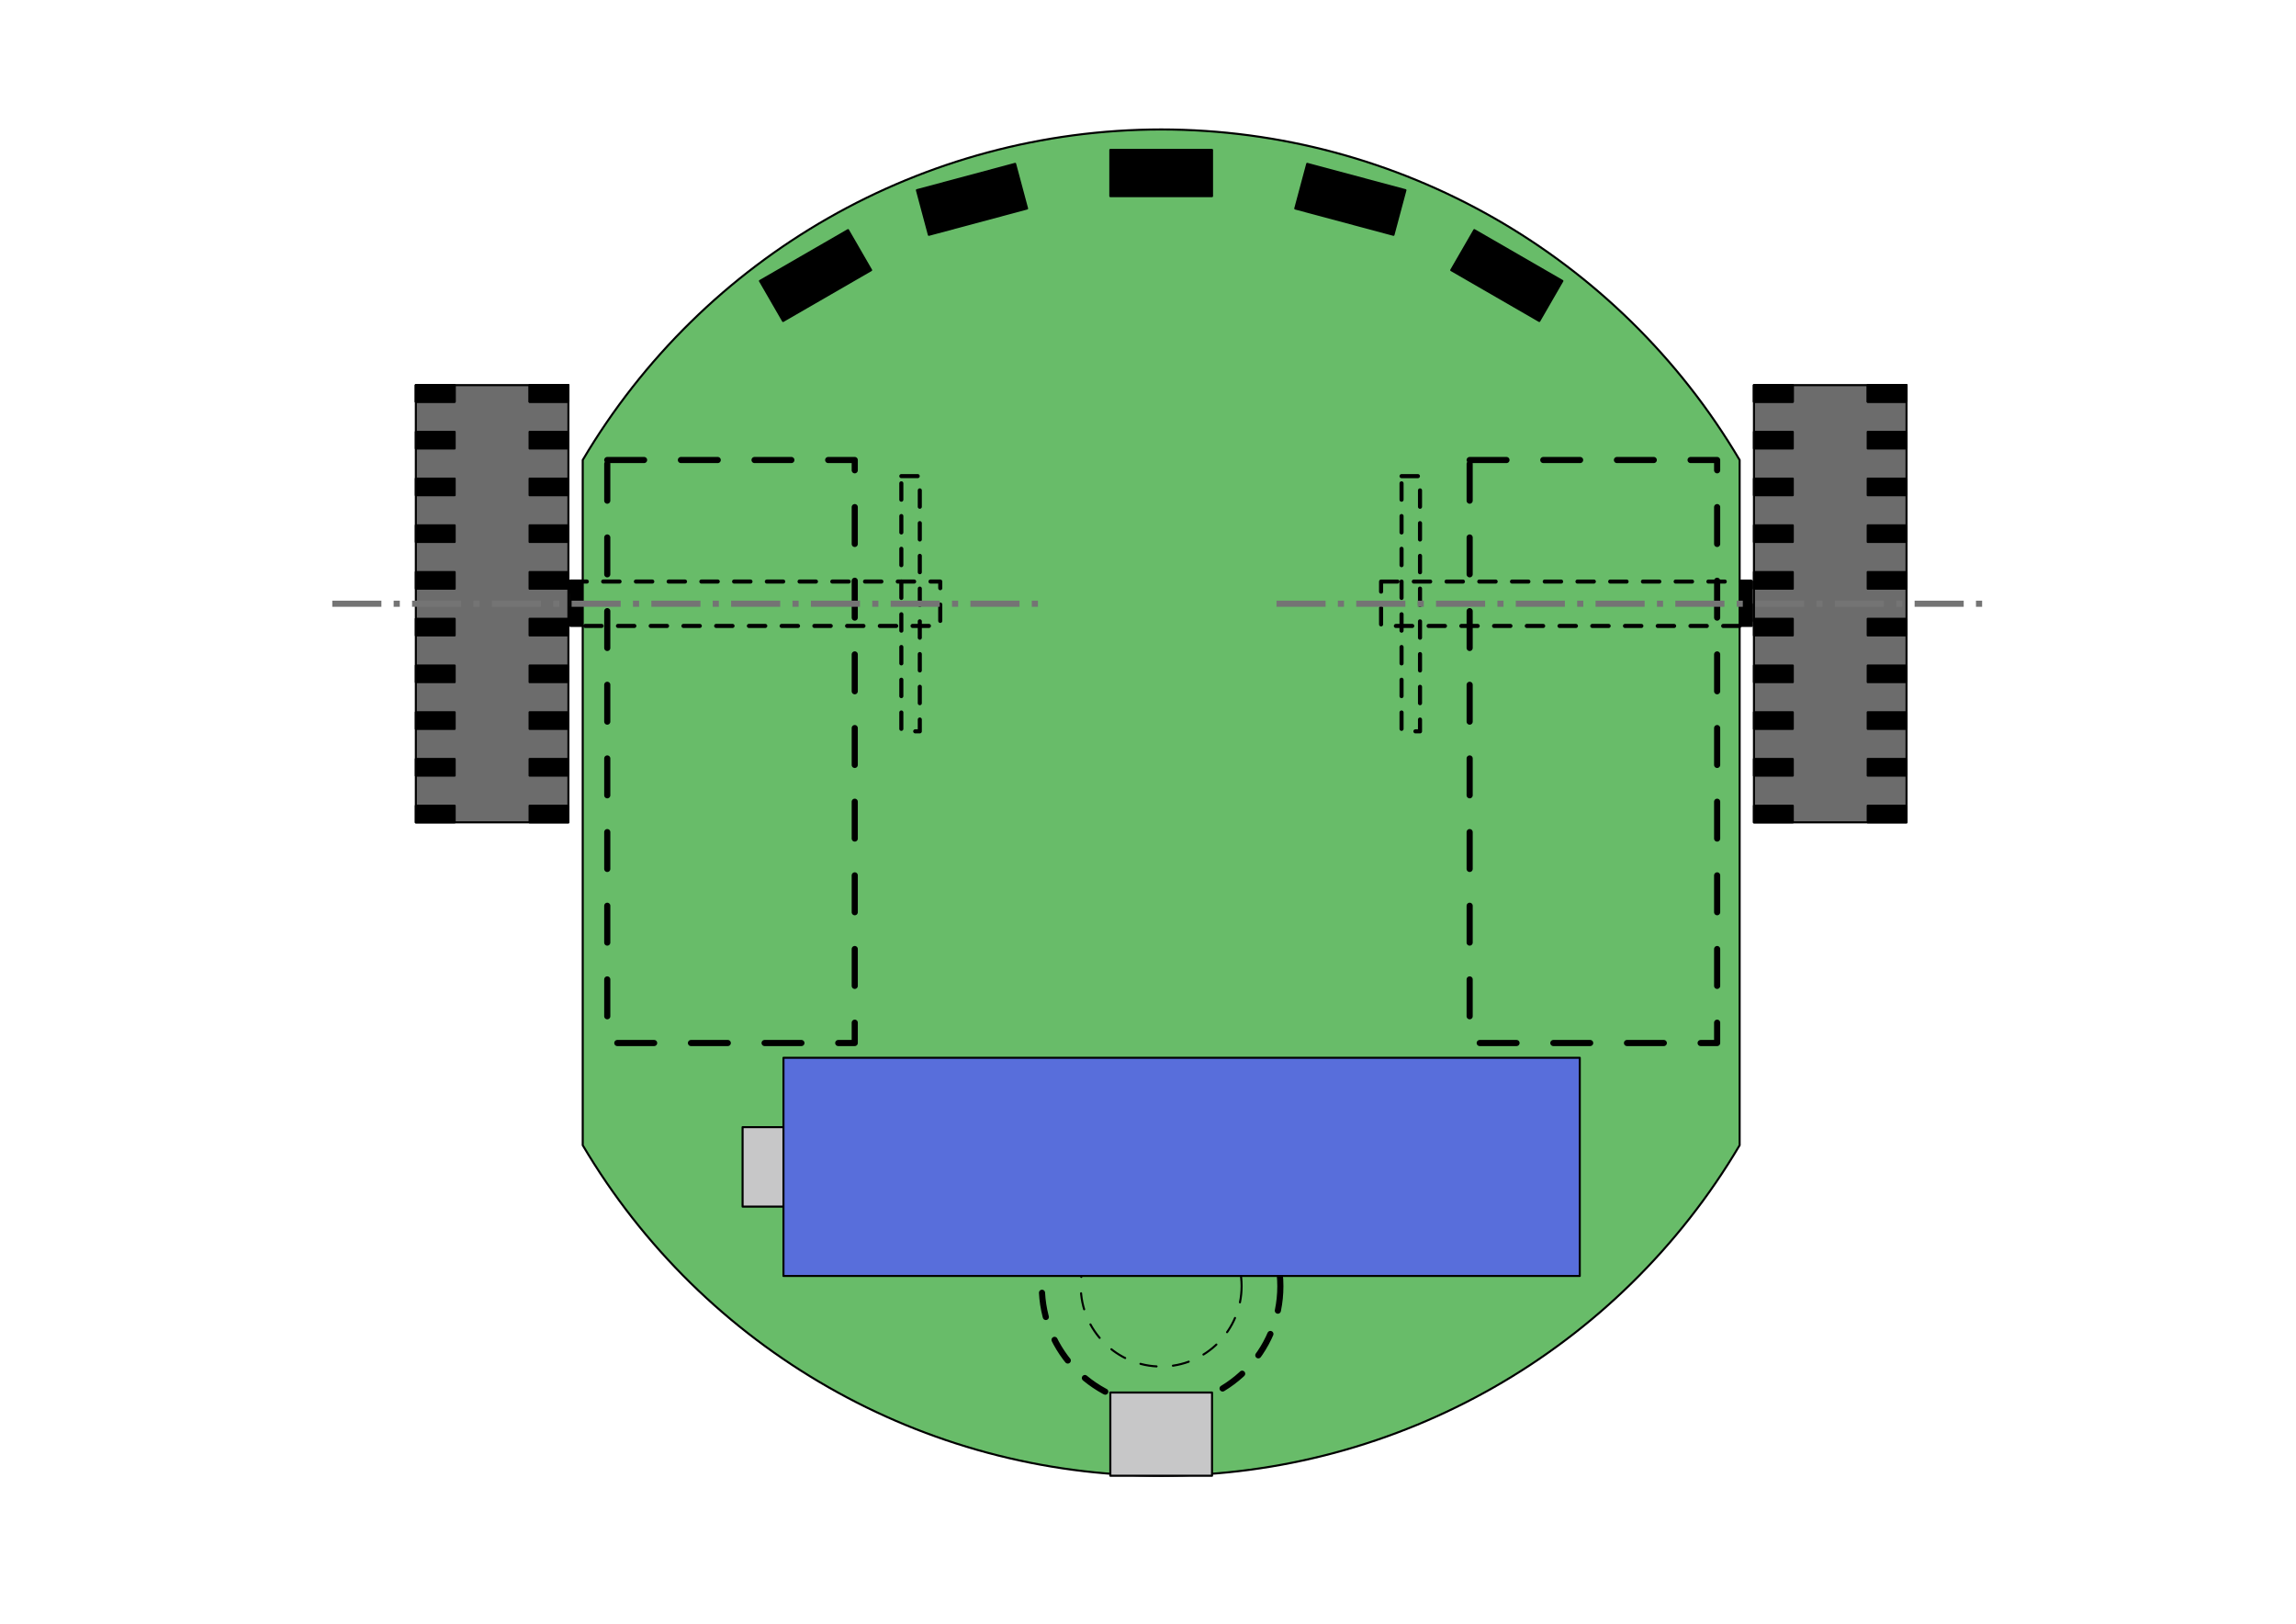
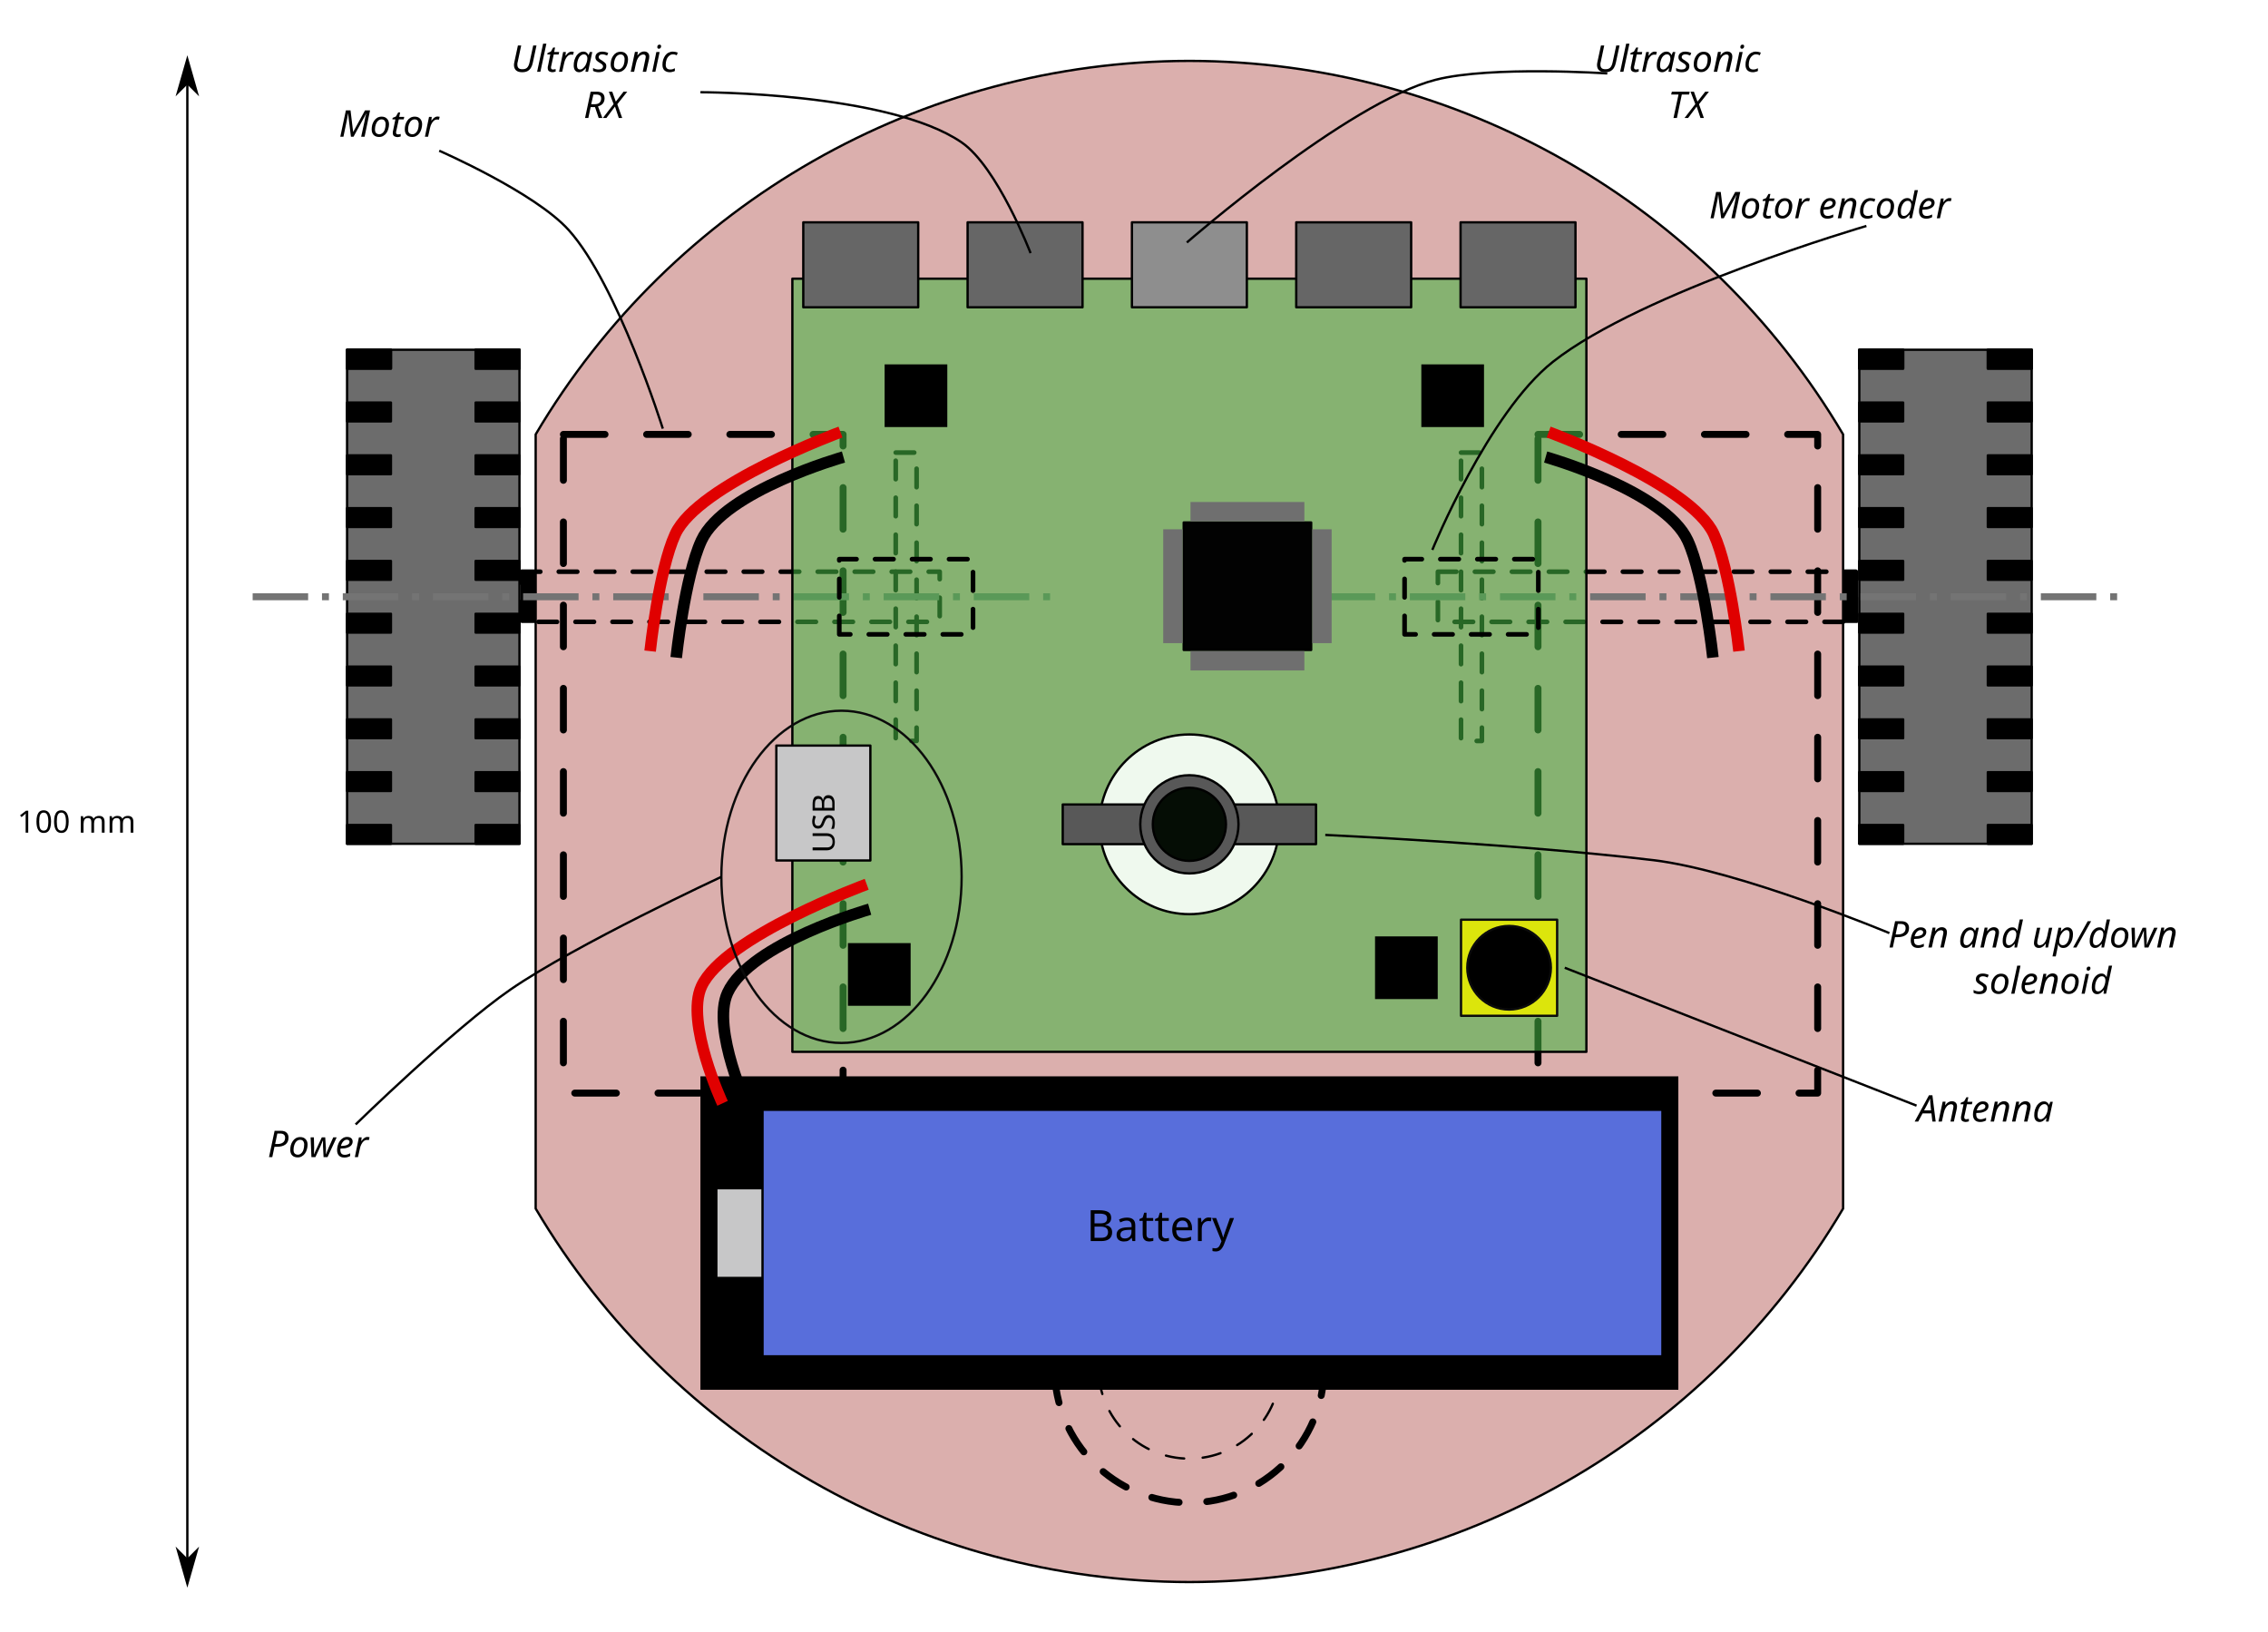
- <svg xmlns="http://www.w3.org/2000/svg" xmlns:xlink="http://www.w3.org/1999/xlink" width="297mm" height="210mm" viewBox="0 0 297 210" version="1.1" id="svg8">
+ <svg xmlns="http://www.w3.org/2000/svg" xmlns:xlink="http://www.w3.org/1999/xlink" width="259.603mm" height="186.74mm" viewBox="0 0 259.603 186.74" version="1.1" id="svg8">
  <defs id="defs2">
-     </defs>
-   <g id="layer1" transform="translate(0,-87)">
+     <marker orient="auto" refY="0" refX="0" id="Arrow1Lend" style="overflow:visible">
+       <path id="path2263" d="M 0,0 5,-5 -12.5,0 5,5 Z" style="fill:#000000;fill-opacity:1;fill-rule:evenodd;stroke:#000000;stroke-width:1pt;stroke-opacity:1" transform="matrix(-0.8,0,0,-0.8,-10,0)" />
+     </marker>
+     <marker orient="auto" refY="0" refX="0" id="Arrow1Lstart" style="overflow:visible">
+       <path id="path2260" d="M 0,0 5,-5 -12.5,0 5,5 Z" style="fill:#000000;fill-opacity:1;fill-rule:evenodd;stroke:#000000;stroke-width:1pt;stroke-opacity:1" transform="matrix(0.8,0,0,0.8,10,0)" />
+     </marker>
+   </defs>
+   <g id="layer1" transform="translate(-14.0643,-96.77254)">
    <rect style="fill:#000000;fill-opacity:1;stroke:#000000;stroke-width:0.265;stroke-linecap:round;stroke-linejoin:round;stroke-miterlimit:4;stroke-dasharray:none;stroke-dashoffset:0;stroke-opacity:1" id="rect4775-4" width="13.633" height="5.74" x="212.986" y="162.214" />
    <rect style="fill:#000000;fill-opacity:1;stroke:#000000;stroke-width:0.265;stroke-linecap:round;stroke-linejoin:round;stroke-miterlimit:4;stroke-dasharray:none;stroke-dashoffset:0;stroke-opacity:1" id="rect4775" width="13.633" height="5.74" x="73.791" y="162.214" />
-     <path style="fill:#68bc69;fill-opacity:1;stroke:#000000;stroke-width:1.002;stroke-linecap:round;stroke-linejoin:round;stroke-miterlimit:4;stroke-dasharray:none;stroke-dashoffset:0;stroke-opacity:1" d="M 567.703 63.279 A 329.051 329.051 0 0 0 284.895 224.867 L 284.895 559.809 A 329.051 329.051 0 0 0 567.703 721.381 A 329.051 329.051 0 0 0 850.514 559.809 L 850.514 224.867 A 329.051 329.051 0 0 0 567.703 63.279 z " transform="matrix(0.2645833,0,0,0.2645833,0,87)" id="path819" />
+     <path style="fill:#dbafad;fill-opacity:1;stroke:#000000;stroke-width:1.002;stroke-linecap:round;stroke-linejoin:round;stroke-miterlimit:4;stroke-dasharray:none;stroke-dashoffset:0;stroke-opacity:1" d="M 567.703,63.279 A 329.051,329.051 0 0 0 284.895,224.867 V 559.809 A 329.051,329.051 0 0 0 567.703,721.381 329.051,329.051 0 0 0 850.514,559.809 V 224.867 A 329.051,329.051 0 0 0 567.703,63.279 Z" transform="matrix(0.2645833,0,0,0.2645833,0,87)" id="path819" />
    <g id="g4689" transform="translate(5.476493)">
      <rect y="136.809" x="48.314" height="56.549" width="19.735" id="rect855" style="fill:#6c6c6c;fill-opacity:1;stroke:#000000;stroke-width:0.265;stroke-linecap:round;stroke-linejoin:round;stroke-miterlimit:4;stroke-dasharray:none;stroke-dashoffset:0;stroke-opacity:1" />
      <rect y="136.809" x="63.027" height="2.153" width="5.023" id="rect872" style="fill:#000000;fill-opacity:1;stroke:#000000;stroke-width:0.265;stroke-linecap:round;stroke-linejoin:round;stroke-miterlimit:4;stroke-dasharray:none;stroke-dashoffset:0;stroke-opacity:1" />
      <use id="use4601" xlink:href="#rect872" y="0" x="0" width="100%" height="100%" />
      <use id="use4603" transform="translate(0,6.044049)" xlink:href="#rect872" y="0" x="0" width="100%" height="100%" />
      <use id="use4605" transform="translate(0,12.0881)" xlink:href="#rect872" y="0" x="0" width="100%" height="100%" />
      <use id="use4607" transform="translate(0,18.13215)" xlink:href="#rect872" y="0" x="0" width="100%" height="100%" />
      <use id="use4609" transform="translate(0,24.1762)" xlink:href="#rect872" y="0" x="0" width="100%" height="100%" />
      <use id="use4611" transform="translate(0,30.22025)" xlink:href="#rect872" y="0" x="0" width="100%" height="100%" />
      <use id="use4613" transform="translate(0,36.26429)" xlink:href="#rect872" y="0" x="0" width="100%" height="100%" />
      <use id="use4615" transform="translate(0,42.30834)" xlink:href="#rect872" y="0" x="0" width="100%" height="100%" />
      <use id="use4617" transform="translate(0,48.35239)" xlink:href="#rect872" y="0" x="0" width="100%" height="100%" />
      <use id="use4619" transform="translate(0,54.39644)" xlink:href="#rect872" y="0" x="0" width="100%" height="100%" />
      <rect y="136.809" x="48.314" height="2.153" width="5.023" id="rect872-9" style="fill:#000000;fill-opacity:1;stroke:#000000;stroke-width:0.265;stroke-linecap:round;stroke-linejoin:round;stroke-miterlimit:4;stroke-dasharray:none;stroke-dashoffset:0;stroke-opacity:1" />
      <use id="use4601-8" xlink:href="#rect872-9" y="0" x="0" width="100%" height="100%" />
      <use id="use4603-4" transform="translate(1.2460938e-6,6.044049)" xlink:href="#rect872-9" y="0" x="0" width="100%" height="100%" />
      <use id="use4605-8" transform="translate(1.2460938e-6,12.0881)" xlink:href="#rect872-9" y="0" x="0" width="100%" height="100%" />
      <use id="use4607-1" transform="translate(1.2460938e-6,18.13215)" xlink:href="#rect872-9" y="0" x="0" width="100%" height="100%" />
      <use id="use4609-0" transform="translate(1.2460938e-6,24.1762)" xlink:href="#rect872-9" y="0" x="0" width="100%" height="100%" />
      <use id="use4611-3" transform="translate(1.2460938e-6,30.22024)" xlink:href="#rect872-9" y="0" x="0" width="100%" height="100%" />
      <use id="use4613-0" transform="translate(1.2460938e-6,36.26429)" xlink:href="#rect872-9" y="0" x="0" width="100%" height="100%" />
      <use id="use4615-4" transform="translate(1.2460938e-6,42.30834)" xlink:href="#rect872-9" y="0" x="0" width="100%" height="100%" />
      <use id="use4617-4" transform="translate(1.2460938e-6,48.35239)" xlink:href="#rect872-9" y="0" x="0" width="100%" height="100%" />
      <use id="use4619-4" transform="translate(1.2460938e-6,54.39644)" xlink:href="#rect872-9" y="0" x="0" width="100%" height="100%" />
    </g>
    <g transform="translate(178.5699)" id="g4689-5">
      <rect y="136.809" x="48.314" height="56.549" width="19.735" id="rect855-9" style="fill:#6c6c6c;fill-opacity:1;stroke:#000000;stroke-width:0.265;stroke-linecap:round;stroke-linejoin:round;stroke-miterlimit:4;stroke-dasharray:none;stroke-dashoffset:0;stroke-opacity:1" />
      <rect y="136.809" x="63.027" height="2.153" width="5.023" id="rect872-6" style="fill:#000000;fill-opacity:1;stroke:#000000;stroke-width:0.265;stroke-linecap:round;stroke-linejoin:round;stroke-miterlimit:4;stroke-dasharray:none;stroke-dashoffset:0;stroke-opacity:1" />
      <use height="100%" width="100%" id="use4601-2" xlink:href="#rect872-6" y="0" x="0" />
      <use height="100%" width="100%" id="use4603-1" transform="translate(0,6.044049)" xlink:href="#rect872-6" y="0" x="0" />
      <use height="100%" width="100%" id="use4605-7" transform="translate(0,12.0881)" xlink:href="#rect872-6" y="0" x="0" />
      <use height="100%" width="100%" id="use4607-8" transform="translate(0,18.13215)" xlink:href="#rect872-6" y="0" x="0" />
      <use height="100%" width="100%" id="use4609-5" transform="translate(0,24.1762)" xlink:href="#rect872-6" y="0" x="0" />
      <use height="100%" width="100%" id="use4611-7" transform="translate(0,30.22025)" xlink:href="#rect872-6" y="0" x="0" />
      <use height="100%" width="100%" id="use4613-4" transform="translate(0,36.26429)" xlink:href="#rect872-6" y="0" x="0" />
      <use height="100%" width="100%" id="use4615-1" transform="translate(0,42.30834)" xlink:href="#rect872-6" y="0" x="0" />
      <use height="100%" width="100%" id="use4617-8" transform="translate(0,48.35239)" xlink:href="#rect872-6" y="0" x="0" />
      <use height="100%" width="100%" id="use4619-5" transform="translate(0,54.39644)" xlink:href="#rect872-6" y="0" x="0" />
      <rect y="136.809" x="48.314" height="2.153" width="5.023" id="rect872-9-9" style="fill:#000000;fill-opacity:1;stroke:#000000;stroke-width:0.265;stroke-linecap:round;stroke-linejoin:round;stroke-miterlimit:4;stroke-dasharray:none;stroke-dashoffset:0;stroke-opacity:1" />
      <use id="use4601-8-7" xlink:href="#rect872-9-9" y="0" x="0" width="100%" height="100%" />
      <use id="use4603-4-5" transform="translate(1.2460938e-6,6.044049)" xlink:href="#rect872-9-9" y="0" x="0" width="100%" height="100%" />
      <use id="use4605-8-3" transform="translate(1.2460938e-6,12.0881)" xlink:href="#rect872-9-9" y="0" x="0" width="100%" height="100%" />
      <use id="use4607-1-8" transform="translate(1.2460938e-6,18.13215)" xlink:href="#rect872-9-9" y="0" x="0" width="100%" height="100%" />
      <use id="use4609-0-8" transform="translate(1.2460938e-6,24.1762)" xlink:href="#rect872-9-9" y="0" x="0" width="100%" height="100%" />
      <use id="use4611-3-3" transform="translate(1.2460938e-6,30.22024)" xlink:href="#rect872-9-9" y="0" x="0" width="100%" height="100%" />
      <use id="use4613-0-1" transform="translate(1.2460938e-6,36.26429)" xlink:href="#rect872-9-9" y="0" x="0" width="100%" height="100%" />
      <use id="use4615-4-8" transform="translate(1.2460938e-6,42.30834)" xlink:href="#rect872-9-9" y="0" x="0" width="100%" height="100%" />
      <use id="use4617-4-9" transform="translate(1.2460938e-6,48.35239)" xlink:href="#rect872-9-9" y="0" x="0" width="100%" height="100%" />
      <use id="use4619-4-6" transform="translate(1.2460938e-6,54.39644)" xlink:href="#rect872-9-9" y="0" x="0" width="100%" height="100%" />
    </g>
+     <rect style="fill:#000000;fill-opacity:1;stroke:none;stroke-width:0.265;stroke-linecap:round;stroke-linejoin:round;stroke-miterlimit:4;stroke-dasharray:none;stroke-dashoffset:0;stroke-opacity:1" id="rect2610" width="111.936" height="35.877" x="94.237" y="219.978" />
    <g id="g4811" transform="translate(97.93268,10.05417)">
      <circle r="15.427" cy="243.304" cx="52.261" id="path4792" style="fill:none;fill-opacity:1;stroke:#000000;stroke-width:0.794;stroke-linecap:round;stroke-linejoin:round;stroke-miterlimit:4;stroke-dasharray:3.175, 3.175;stroke-dashoffset:0;stroke-opacity:1" />
      <ellipse ry="10.403" rx="10.403" cy="243.283" cx="52.272" id="path4792-3" style="fill:none;fill-opacity:1;stroke:#000000;stroke-width:0.265;stroke-linecap:round;stroke-linejoin:round;stroke-miterlimit:4;stroke-dasharray:2.117, 2.117;stroke-dashoffset:0;stroke-opacity:1" />
    </g>
    <g id="g4819" transform="matrix(1.591208,0,0,1.591208,61.00318,-164.2347)" style="stroke-width:0.628">
      <rect y="249.505" x="22.03" height="6.458" width="3.588" id="rect4815" style="fill:#c7c7c8;fill-opacity:1;stroke:#000000;stroke-width:0.166;stroke-linecap:round;stroke-linejoin:round;stroke-miterlimit:4;stroke-dasharray:none;stroke-dashoffset:0;stroke-opacity:1" />
      <rect y="243.866" x="25.353" height="17.735" width="64.735" id="rect4813" style="fill:#586edb;fill-opacity:1;stroke:#000000;stroke-width:0.166;stroke-linecap:round;stroke-linejoin:round;stroke-miterlimit:4;stroke-dasharray:none;stroke-dashoffset:0;stroke-opacity:1" />
    </g>
-     <rect style="fill:#c7c7c8;fill-opacity:1;stroke:#000000;stroke-width:0.265;stroke-linecap:round;stroke-linejoin:round;stroke-miterlimit:4;stroke-dasharray:none;stroke-dashoffset:0;stroke-opacity:1" id="rect4821" width="13.155" height="10.763" x="143.628" y="267.102" />
-     <rect style="fill:#000000;fill-opacity:1;stroke:#000000;stroke-width:0.265;stroke-linecap:round;stroke-linejoin:round;stroke-miterlimit:4;stroke-dasharray:none;stroke-dashoffset:0;stroke-opacity:1" id="rect4823" width="13.155" height="5.979" x="143.627" y="106.388" />
-     <rect style="fill:#000000;fill-opacity:1;stroke:#000000;stroke-width:0.265;stroke-linecap:round;stroke-linejoin:round;stroke-miterlimit:4;stroke-dasharray:none;stroke-dashoffset:0;stroke-opacity:1" id="rect4823-3" width="13.155" height="5.979" x="191.336" y="60.739" transform="rotate(15)" />
-     <rect style="fill:#000000;fill-opacity:1;stroke:#000000;stroke-width:0.265;stroke-linecap:round;stroke-linejoin:round;stroke-miterlimit:4;stroke-dasharray:none;stroke-dashoffset:0;stroke-opacity:1" id="rect4823-8" width="13.155" height="5.979" x="223.541" y="5.761" transform="rotate(30)" />
-     <rect style="fill:#000000;fill-opacity:1;stroke:#000000;stroke-width:0.265;stroke-linecap:round;stroke-linejoin:round;stroke-miterlimit:4;stroke-dasharray:none;stroke-dashoffset:0;stroke-opacity:1" id="rect4823-6" width="13.155" height="5.979" x="85.682" y="138.49" transform="rotate(-15)" />
-     <rect style="fill:#000000;fill-opacity:1;stroke:#000000;stroke-width:0.265;stroke-linecap:round;stroke-linejoin:round;stroke-miterlimit:4;stroke-dasharray:none;stroke-dashoffset:0;stroke-opacity:1" id="rect4823-0" width="13.155" height="5.979" x="23.466" y="155.966" transform="rotate(-30)" />
-     <rect style="fill:none;fill-opacity:1;stroke:#000000;stroke-width:0.794;stroke-linecap:round;stroke-linejoin:round;stroke-miterlimit:4;stroke-dasharray:4.763,4.763;stroke-dashoffset:0;stroke-opacity:1" id="rect4879" width="32.013" height="75.401" x="78.553" y="146.496" />
-     <rect style="fill:none;fill-opacity:1;stroke:#000000;stroke-width:0.529;stroke-linecap:round;stroke-linejoin:round;stroke-miterlimit:4;stroke-dasharray:2.117,2.117;stroke-dashoffset:0;stroke-opacity:1" id="rect4775-7" width="47.836" height="5.74" x="73.791" y="162.214" />
+     <rect style="fill:none;fill-opacity:1;stroke:#000000;stroke-width:0.794;stroke-linecap:round;stroke-linejoin:round;stroke-miterlimit:4;stroke-dasharray:4.763, 4.763;stroke-dashoffset:0;stroke-opacity:1" id="rect4879" width="32.013" height="75.401" x="78.553" y="146.496" />
+     <rect style="fill:none;fill-opacity:1;stroke:#000000;stroke-width:0.529;stroke-linecap:round;stroke-linejoin:round;stroke-miterlimit:4;stroke-dasharray:2.117, 2.117;stroke-dashoffset:0;stroke-opacity:1" id="rect4775-7" width="47.836" height="5.74" x="73.791" y="162.214" />
    <rect style="fill:none;fill-opacity:1;stroke:#000000;stroke-width:0.794;stroke-linecap:round;stroke-linejoin:round;stroke-miterlimit:4;stroke-dasharray:4.763, 4.763;stroke-dashoffset:0;stroke-opacity:1" id="rect4879-7" width="32.013" height="75.401" x="190.108" y="146.496" />
    <rect style="fill:none;fill-opacity:1;stroke:#000000;stroke-width:0.529;stroke-linecap:round;stroke-linejoin:round;stroke-miterlimit:4;stroke-dasharray:2.117, 2.117;stroke-dashoffset:0;stroke-opacity:1" id="rect4775-7-6" width="47.836" height="5.74" x="178.651" y="162.216" />
    <rect style="fill:none;fill-opacity:1;stroke:#000000;stroke-width:0.529;stroke-linecap:round;stroke-linejoin:round;stroke-miterlimit:4;stroke-dasharray:2.117, 2.117;stroke-dashoffset:0;stroke-opacity:1" id="rect4926" width="2.389" height="33.007" x="116.592" y="148.578" />
    <rect style="fill:none;fill-opacity:1;stroke:#000000;stroke-width:0.529;stroke-linecap:round;stroke-linejoin:round;stroke-miterlimit:4;stroke-dasharray:2.117, 2.117;stroke-dashoffset:0;stroke-opacity:1" id="rect4926-4" width="2.389" height="33.007" x="181.297" y="148.58" />
    <path style="fill:none;stroke:#747474;stroke-width:0.794;stroke-linecap:butt;stroke-linejoin:miter;stroke-miterlimit:4;stroke-dasharray:6.35, 1.587, 0.794, 1.587;stroke-dashoffset:0;stroke-opacity:1" d="M 38.269,163.059 C 69.123,163.059 99.977,163.059 130.831,163.059" id="path4943" transform="translate(4.715489,2.024734)" />
    <path style="fill:none;stroke:#747474;stroke-width:0.794;stroke-linecap:butt;stroke-linejoin:miter;stroke-miterlimit:4;stroke-dasharray:6.35, 1.587, 0.794, 1.587;stroke-dashoffset:0;stroke-opacity:1" d="M 38.269,163.059 C 69.123,163.059 99.977,163.059 130.831,163.059" id="path4943-0" transform="translate(126.8536,2.024734)" />
+     <rect style="fill:#47b543;fill-opacity:0.57;stroke:#000000;stroke-width:0.265;stroke-linecap:round;stroke-linejoin:round;stroke-miterlimit:4;stroke-dasharray:none;stroke-dashoffset:0;stroke-opacity:1" id="rect2178" width="90.888" height="88.497" x="104.761" y="128.674" />
+     <circle style="fill:#eff9ee;fill-opacity:1;stroke:#000000;stroke-width:0.265;stroke-linecap:round;stroke-linejoin:round;stroke-miterlimit:4;stroke-dasharray:none;stroke-dashoffset:0;stroke-opacity:1" id="path2184" cx="150.205" cy="191.13" r="10.285" />
+     <rect style="fill:#585858;fill-opacity:1;stroke:#000000;stroke-width:0.265;stroke-linecap:round;stroke-linejoin:round;stroke-miterlimit:4;stroke-dasharray:none;stroke-dashoffset:0;stroke-opacity:1" id="rect2188" width="10.046" height="4.544" x="154.655" y="188.858" />
+     <rect style="fill:#585858;fill-opacity:1;stroke:#000000;stroke-width:0.265;stroke-linecap:round;stroke-linejoin:round;stroke-miterlimit:4;stroke-dasharray:none;stroke-dashoffset:0;stroke-opacity:1" id="rect2188-3" width="10.046" height="4.544" x="135.709" y="188.858" />
+     <circle style="fill:#585858;fill-opacity:1;stroke:#000000;stroke-width:0.265;stroke-linecap:round;stroke-linejoin:round;stroke-miterlimit:4;stroke-dasharray:none;stroke-dashoffset:0;stroke-opacity:1" id="path2186-1" cx="150.205" cy="191.13" r="5.621" />
+     <circle style="fill:#050d05;fill-opacity:1;stroke:#000000;stroke-width:0.265;stroke-linecap:round;stroke-linejoin:round;stroke-miterlimit:4;stroke-dasharray:none;stroke-dashoffset:0;stroke-opacity:1" id="path2186" cx="150.205" cy="191.13" r="4.186" />
+     <g id="g2256" transform="translate(117.5055,43.27048)">
+       <rect y="113.31" x="32.05" height="14.59" width="14.59" id="rect2220" style="fill:#020202;fill-opacity:1;stroke:#000000;stroke-width:0.265;stroke-linecap:round;stroke-linejoin:round;stroke-miterlimit:4;stroke-dasharray:none;stroke-dashoffset:0;stroke-opacity:1" />
+       <rect y="114.087" x="46.772" height="13.035" width="2.212" id="rect2222" style="fill:#6f6f6f;fill-opacity:1;stroke:none;stroke-width:0.265;stroke-linecap:round;stroke-linejoin:round;stroke-miterlimit:4;stroke-dasharray:none;stroke-dashoffset:0;stroke-opacity:1" />
+       <rect y="114.087" x="29.705" height="13.035" width="2.212" id="rect2222-7" style="fill:#6f6f6f;fill-opacity:1;stroke:none;stroke-width:0.265;stroke-linecap:round;stroke-linejoin:round;stroke-miterlimit:4;stroke-dasharray:none;stroke-dashoffset:0;stroke-opacity:1" />
+       <rect transform="rotate(-90)" y="32.827" x="-113.177" height="13.035" width="2.212" id="rect2222-5" style="fill:#6f6f6f;fill-opacity:1;stroke:none;stroke-width:0.265;stroke-linecap:round;stroke-linejoin:round;stroke-miterlimit:4;stroke-dasharray:none;stroke-dashoffset:0;stroke-opacity:1" />
+       <rect transform="rotate(-90)" y="32.827" x="-130.244" height="13.035" width="2.212" id="rect2222-9" style="fill:#6f6f6f;fill-opacity:1;stroke:none;stroke-width:0.265;stroke-linecap:round;stroke-linejoin:round;stroke-miterlimit:4;stroke-dasharray:none;stroke-dashoffset:0;stroke-opacity:1" />
+     </g>
+     <g id="g2608" transform="translate(11.1125)">
+       <path id="path2258" d="M 24.396,103.61 V 277.998" style="fill:none;stroke:#000000;stroke-width:0.265;stroke-linecap:butt;stroke-linejoin:miter;stroke-miterlimit:4;stroke-dasharray:none;stroke-opacity:1;marker-start:url(#Arrow1Lstart);marker-end:url(#Arrow1Lend)" />
+       <text id="text2579" y="192.088" x="14.928" style="font-style:normal;font-variant:normal;font-weight:normal;font-stretch:normal;font-size:3.528px;line-height:1.25;font-family:sans-serif;-inkscape-font-specification:'sans-serif, Normal';font-variant-ligatures:normal;font-variant-caps:normal;font-variant-numeric:normal;font-feature-settings:normal;text-align:center;letter-spacing:0px;word-spacing:0px;writing-mode:lr-tb;text-anchor:middle;fill:#000000;fill-opacity:1;stroke:none;stroke-width:0.265" xml:space="preserve">
+         <tspan style="stroke-width:0.265" y="192.088" x="14.928" id="tspan2577">100 mm</tspan>
+       </text>
+     </g>
+     <rect style="fill:#c7c7c8;fill-opacity:1;stroke:#000000;stroke-width:0.265;stroke-linecap:round;stroke-linejoin:round;stroke-miterlimit:4;stroke-dasharray:none;stroke-dashoffset:0;stroke-opacity:1" id="rect4821" width="13.155" height="10.763" x="-195.27" y="102.926" transform="rotate(-90)" />
+     <g id="g2652">
+       <path id="path2612" d="M 99.758,223.807 C 99.758,223.807 95.454,214.538 97.346,210.417 99.971,204.701 113.61,200.85 113.61,200.85" style="fill:none;stroke:#000000;stroke-width:1.323;stroke-linecap:butt;stroke-linejoin:miter;stroke-miterlimit:4;stroke-dasharray:none;stroke-opacity:1" />
+       <path id="path2612-1" d="M 96.771,223.067 C 96.771,223.067 92.467,213.799 94.359,209.677 96.984,203.961 113.269,197.993 113.269,197.993" style="fill:none;stroke:#e00000;stroke-width:1.323;stroke-linecap:butt;stroke-linejoin:miter;stroke-miterlimit:4;stroke-dasharray:none;stroke-opacity:1" />
+     </g>
+     <rect style="fill:#000000;fill-opacity:1;stroke:none;stroke-width:1.323;stroke-linecap:round;stroke-linejoin:round;stroke-miterlimit:4;stroke-dasharray:none;stroke-dashoffset:0;stroke-opacity:1" id="rect2629" width="7.175" height="7.175" x="111.123" y="204.727" />
+     <text xml:space="preserve" style="font-style:normal;font-variant:normal;font-weight:normal;font-stretch:normal;font-size:3.528px;line-height:1.25;font-family:sans-serif;-inkscape-font-specification:'sans-serif, Normal';font-variant-ligatures:normal;font-variant-caps:normal;font-variant-numeric:normal;font-feature-settings:normal;text-align:center;letter-spacing:0px;word-spacing:0px;writing-mode:lr-tb;text-anchor:middle;fill:#000000;fill-opacity:1;stroke:none;stroke-width:0.265" x="-188.721" y="109.592" id="text2633" transform="rotate(-90)">
+       <tspan id="tspan2631" x="-188.721" y="109.592" style="stroke-width:0.265">USB</tspan>
+     </text>
+     <rect style="fill:#000000;fill-opacity:1;stroke:none;stroke-width:1.323;stroke-linecap:round;stroke-linejoin:round;stroke-miterlimit:4;stroke-dasharray:none;stroke-dashoffset:0;stroke-opacity:1" id="rect2629-7" width="7.175" height="7.175" x="176.754" y="138.481" />
+     <g id="g2679">
+       <path id="path2612-5" d="M 91.466,172.044 C 91.466,172.044 92.453,162.775 94.346,158.654 96.97,152.938 110.61,149.087 110.61,149.087" style="fill:none;stroke:#000000;stroke-width:1.323;stroke-linecap:butt;stroke-linejoin:miter;stroke-miterlimit:4;stroke-dasharray:none;stroke-opacity:1" />
+       <path id="path2612-1-7" d="M 88.479,171.304 C 88.479,171.304 89.467,162.036 91.359,157.914 93.983,152.198 110.269,146.23 110.269,146.23" style="fill:none;stroke:#e00000;stroke-width:1.323;stroke-linecap:butt;stroke-linejoin:miter;stroke-miterlimit:4;stroke-dasharray:none;stroke-opacity:1" />
+     </g>
+     <g transform="matrix(-1,0,0,1,301.5946,0)" id="g2679-4">
+       <path id="path2612-5-1" d="M 91.466,172.044 C 91.466,172.044 92.453,162.775 94.346,158.654 96.97,152.938 110.61,149.087 110.61,149.087" style="fill:none;stroke:#000000;stroke-width:1.323;stroke-linecap:butt;stroke-linejoin:miter;stroke-miterlimit:4;stroke-dasharray:none;stroke-opacity:1" />
+       <path id="path2612-1-7-8" d="M 88.479,171.304 C 88.479,171.304 89.467,162.036 91.359,157.914 93.983,152.198 110.269,146.23 110.269,146.23" style="fill:none;stroke:#e00000;stroke-width:1.323;stroke-linecap:butt;stroke-linejoin:miter;stroke-miterlimit:4;stroke-dasharray:none;stroke-opacity:1" />
+     </g>
+     <rect style="fill:#000000;fill-opacity:1;stroke:none;stroke-width:1.323;stroke-linecap:round;stroke-linejoin:round;stroke-miterlimit:4;stroke-dasharray:none;stroke-dashoffset:0;stroke-opacity:1" id="rect2629-7-5" width="7.175" height="7.175" x="115.321" y="138.481" />
+     <rect style="fill:none;fill-opacity:1;stroke:#000000;stroke-width:0.529;stroke-linecap:round;stroke-linejoin:round;stroke-miterlimit:4;stroke-dasharray:2.117, 2.117;stroke-dashoffset:0;stroke-opacity:1" id="rect2717" width="8.61" height="15.308" x="-169.387" y="110.131" transform="rotate(-90)" />
+     <rect style="fill:none;fill-opacity:1;stroke:#000000;stroke-width:0.529;stroke-linecap:round;stroke-linejoin:round;stroke-miterlimit:4;stroke-dasharray:2.117, 2.117;stroke-dashoffset:0;stroke-opacity:1" id="rect2717-6" width="8.61" height="15.308" x="-169.387" y="174.838" transform="rotate(-90)" />
+     <ellipse style="fill:none;fill-opacity:0.57;stroke:#0b0b0b;stroke-width:0.265;stroke-linecap:round;stroke-linejoin:round;stroke-miterlimit:4;stroke-dasharray:none;stroke-dashoffset:0;stroke-opacity:1" id="path2734" cx="110.385" cy="197.141" rx="13.751" ry="19.015" />
+     <path style="fill:none;stroke:#000000;stroke-width:0.265px;stroke-linecap:butt;stroke-linejoin:miter;stroke-opacity:1" d="M 96.634,197.141 C 96.634,197.141 79.989,204.872 72.472,210.058 66.03,214.502 54.772,225.485 54.772,225.485" id="path2736" />
+     <text xml:space="preserve" style="font-style:italic;font-variant:normal;font-weight:normal;font-stretch:normal;font-size:4.233px;line-height:1.25;font-family:sans-serif;-inkscape-font-specification:'sans-serif, Italic';font-variant-ligatures:normal;font-variant-caps:normal;font-variant-numeric:normal;font-feature-settings:normal;text-align:center;letter-spacing:0px;word-spacing:0px;writing-mode:lr-tb;text-anchor:middle;fill:#000000;fill-opacity:1;stroke:none;stroke-width:0.265" x="53.214" y="229.228" id="text2740">
+       <tspan id="tspan2738" x="53.214" y="229.228" style="font-style:italic;font-variant:normal;font-weight:normal;font-stretch:normal;font-size:4.233px;font-family:sans-serif;-inkscape-font-specification:'sans-serif, Italic';font-variant-ligatures:normal;font-variant-caps:normal;font-variant-numeric:normal;font-feature-settings:normal;text-align:center;writing-mode:lr-tb;text-anchor:middle;stroke-width:0.265">Power</tspan>
+     </text>
+     <text xml:space="preserve" style="font-style:italic;font-variant:normal;font-weight:normal;font-stretch:normal;font-size:4.233px;line-height:1.25;font-family:sans-serif;-inkscape-font-specification:'sans-serif, Italic';font-variant-ligatures:normal;font-variant-caps:normal;font-variant-numeric:normal;font-feature-settings:normal;text-align:center;letter-spacing:0px;word-spacing:0px;writing-mode:lr-tb;text-anchor:middle;fill:#000000;fill-opacity:1;stroke:none;stroke-width:0.265" x="61.303" y="112.425" id="text2740-8">
+       <tspan id="tspan2738-6" x="61.303" y="112.425" style="font-style:italic;font-variant:normal;font-weight:normal;font-stretch:normal;font-size:4.233px;font-family:sans-serif;-inkscape-font-specification:'sans-serif, Italic';font-variant-ligatures:normal;font-variant-caps:normal;font-variant-numeric:normal;font-feature-settings:normal;text-align:center;writing-mode:lr-tb;text-anchor:middle;stroke-width:0.265">Motor</tspan>
+     </text>
+     <text xml:space="preserve" style="font-style:italic;font-variant:normal;font-weight:normal;font-stretch:normal;font-size:4.233px;line-height:1.25;font-family:sans-serif;-inkscape-font-specification:'sans-serif, Italic';font-variant-ligatures:normal;font-variant-caps:normal;font-variant-numeric:normal;font-feature-settings:normal;text-align:center;letter-spacing:0px;word-spacing:0px;writing-mode:lr-tb;text-anchor:middle;fill:#000000;fill-opacity:1;stroke:none;stroke-width:0.265" x="226.252" y="121.759" id="text2740-8-8">
+       <tspan id="tspan2738-6-8" x="226.252" y="121.759" style="font-style:italic;font-variant:normal;font-weight:normal;font-stretch:normal;font-size:4.233px;font-family:sans-serif;-inkscape-font-specification:'sans-serif, Italic';font-variant-ligatures:normal;font-variant-caps:normal;font-variant-numeric:normal;font-feature-settings:normal;text-align:center;writing-mode:lr-tb;text-anchor:middle;stroke-width:0.265">Motor encoder</tspan>
+     </text>
+     <text xml:space="preserve" style="font-style:italic;font-variant:normal;font-weight:normal;font-stretch:normal;font-size:4.233px;line-height:1.25;font-family:sans-serif;-inkscape-font-specification:'sans-serif, Italic';font-variant-ligatures:normal;font-variant-caps:normal;font-variant-numeric:normal;font-feature-settings:normal;text-align:center;letter-spacing:0px;word-spacing:0px;writing-mode:lr-tb;text-anchor:middle;fill:#000000;fill-opacity:1;stroke:none;stroke-width:0.265" x="250.597" y="205.232" id="text2740-8-8-8">
+       <tspan id="tspan2738-6-8-9" x="250.597" y="205.232" style="font-style:italic;font-variant:normal;font-weight:normal;font-stretch:normal;font-size:4.233px;font-family:sans-serif;-inkscape-font-specification:'sans-serif, Italic';font-variant-ligatures:normal;font-variant-caps:normal;font-variant-numeric:normal;font-feature-settings:normal;text-align:center;writing-mode:lr-tb;text-anchor:middle;stroke-width:0.265">Pen and up/down</tspan>
+       <tspan x="250.597" y="210.524" style="font-style:italic;font-variant:normal;font-weight:normal;font-stretch:normal;font-size:4.233px;font-family:sans-serif;-inkscape-font-specification:'sans-serif, Italic';font-variant-ligatures:normal;font-variant-caps:normal;font-variant-numeric:normal;font-feature-settings:normal;text-align:center;writing-mode:lr-tb;text-anchor:middle;stroke-width:0.265" id="tspan2796">solenoid</tspan>
+     </text>
+     <path style="fill:none;stroke:#000000;stroke-width:0.265px;stroke-linecap:butt;stroke-linejoin:miter;stroke-opacity:1" d="M 165.759,192.344 C 165.759,192.344 187.635,193.367 203.303,195.232 213.12,196.4 230.33,203.582 230.33,203.582" id="path2798" />
+     <path style="fill:none;stroke:#000000;stroke-width:0.265px;stroke-linecap:butt;stroke-linejoin:miter;stroke-opacity:1" d="M 178.013,159.719 C 178.013,159.719 184.423,144.017 191.822,138.185 202.058,130.116 227.699,122.638 227.699,122.638" id="path2800" />
+     <path style="fill:none;stroke:#000000;stroke-width:0.265px;stroke-linecap:butt;stroke-linejoin:miter;stroke-opacity:1" d="M 89.932,145.838 C 89.932,145.838 84.768,129.352 79.169,123.116 75.295,118.802 64.339,114.027 64.339,114.027" id="path2802" />
+     <text xml:space="preserve" style="font-style:normal;font-variant:normal;font-weight:normal;font-stretch:normal;font-size:4.939px;line-height:1.25;font-family:sans-serif;-inkscape-font-specification:'sans-serif, Normal';font-variant-ligatures:normal;font-variant-caps:normal;font-variant-numeric:normal;font-feature-settings:normal;text-align:center;letter-spacing:0px;word-spacing:0px;writing-mode:lr-tb;text-anchor:middle;fill:#000000;fill-opacity:1;stroke:none;stroke-width:0.265" x="150.084" y="238.836" id="text2633-7">
+       <tspan id="tspan2631-7" x="150.084" y="238.836" style="font-style:normal;font-variant:normal;font-weight:normal;font-stretch:normal;font-size:4.939px;font-family:sans-serif;-inkscape-font-specification:'sans-serif, Normal';font-variant-ligatures:normal;font-variant-caps:normal;font-variant-numeric:normal;font-feature-settings:normal;text-align:center;writing-mode:lr-tb;text-anchor:middle;stroke-width:0.265">Battery</tspan>
+     </text>
+     <g id="g2828" transform="translate(176.9932,103.8041)">
+       <rect y="98.241" x="4.305" height="11.002" width="11.002" id="rect2824" style="fill:#dce50c;fill-opacity:1;stroke:#0b0b0b;stroke-width:0.265;stroke-linecap:round;stroke-linejoin:round;stroke-miterlimit:4;stroke-dasharray:none;stroke-dashoffset:0;stroke-opacity:1" />
+       <circle r="4.784" cy="103.743" cx="9.806" id="path2822" style="fill:#000000;fill-opacity:1;stroke:#0b0b0b;stroke-width:0.265;stroke-linecap:round;stroke-linejoin:round;stroke-miterlimit:4;stroke-dasharray:none;stroke-dashoffset:0;stroke-opacity:1" />
+     </g>
+     <rect style="fill:#000000;fill-opacity:1;stroke:none;stroke-width:1.323;stroke-linecap:round;stroke-linejoin:round;stroke-miterlimit:4;stroke-dasharray:none;stroke-dashoffset:0;stroke-opacity:1" id="rect2629-6" width="7.175" height="7.175" x="171.456" y="203.959" />
+     <path style="fill:none;stroke:#000000;stroke-width:0.265px;stroke-linecap:butt;stroke-linejoin:miter;stroke-opacity:1" d="M 193.171,207.547 233.44,223.333" id="path2845" />
+     <text xml:space="preserve" style="font-style:italic;font-variant:normal;font-weight:normal;font-stretch:normal;font-size:4.233px;line-height:1.25;font-family:sans-serif;-inkscape-font-specification:'sans-serif, Italic';font-variant-ligatures:normal;font-variant-caps:normal;font-variant-numeric:normal;font-feature-settings:normal;text-align:center;letter-spacing:0px;word-spacing:0px;writing-mode:lr-tb;text-anchor:middle;fill:#000000;fill-opacity:1;stroke:none;stroke-width:0.265" x="244.036" y="225.156" id="text2740-8-8-8-4">
+       <tspan x="244.036" y="225.156" style="font-style:italic;font-variant:normal;font-weight:normal;font-stretch:normal;font-size:4.233px;font-family:sans-serif;-inkscape-font-specification:'sans-serif, Italic';font-variant-ligatures:normal;font-variant-caps:normal;font-variant-numeric:normal;font-feature-settings:normal;text-align:center;writing-mode:lr-tb;text-anchor:middle;stroke-width:0.265" id="tspan2796-0">Antenna</tspan>
+     </text>
+     <rect style="fill:#8e8e8e;fill-opacity:1;stroke:#000000;stroke-width:0.265;stroke-linecap:round;stroke-linejoin:round;stroke-miterlimit:4;stroke-dasharray:none;stroke-dashoffset:0;stroke-opacity:1" id="rect4823" width="13.155" height="9.725" x="143.628" y="122.222" />
+     <rect style="fill:#666666;fill-opacity:1;stroke:#000000;stroke-width:0.265;stroke-linecap:round;stroke-linejoin:round;stroke-miterlimit:4;stroke-dasharray:none;stroke-dashoffset:0;stroke-opacity:1" id="rect4823-4" width="13.155" height="9.725" x="181.244" y="122.222" />
+     <rect style="fill:#666666;fill-opacity:1;stroke:#000000;stroke-width:0.265;stroke-linecap:round;stroke-linejoin:round;stroke-miterlimit:4;stroke-dasharray:none;stroke-dashoffset:0;stroke-opacity:1" id="rect4823-4-0" width="13.155" height="9.725" x="106.011" y="122.222" />
+     <rect style="fill:#666666;fill-opacity:1;stroke:#000000;stroke-width:0.265;stroke-linecap:round;stroke-linejoin:round;stroke-miterlimit:4;stroke-dasharray:none;stroke-dashoffset:0;stroke-opacity:1" id="rect4823-5" width="13.155" height="9.725" x="124.819" y="122.222" />
+     <rect style="fill:#666666;fill-opacity:1;stroke:#000000;stroke-width:0.265;stroke-linecap:round;stroke-linejoin:round;stroke-miterlimit:4;stroke-dasharray:none;stroke-dashoffset:0;stroke-opacity:1" id="rect4823-9" width="13.155" height="9.725" x="162.436" y="122.222" />
+     <text xml:space="preserve" style="font-style:italic;font-variant:normal;font-weight:normal;font-stretch:normal;font-size:4.233px;line-height:1.25;font-family:sans-serif;-inkscape-font-specification:'sans-serif, Italic';font-variant-ligatures:normal;font-variant-caps:normal;font-variant-numeric:normal;font-feature-settings:normal;text-align:center;letter-spacing:0px;word-spacing:0px;writing-mode:lr-tb;text-anchor:middle;fill:#000000;fill-opacity:1;stroke:none;stroke-width:0.265" x="85.938" y="104.989" id="text2740-8-4">
+       <tspan id="tspan2738-6-6" x="85.938" y="104.989" style="font-style:italic;font-variant:normal;font-weight:normal;font-stretch:normal;font-size:4.233px;font-family:sans-serif;-inkscape-font-specification:'sans-serif, Italic';font-variant-ligatures:normal;font-variant-caps:normal;font-variant-numeric:normal;font-feature-settings:normal;text-align:center;writing-mode:lr-tb;text-anchor:middle;stroke-width:0.265">Ultrasonic</tspan>
+       <tspan x="85.938" y="110.281" style="font-style:italic;font-variant:normal;font-weight:normal;font-stretch:normal;font-size:4.233px;font-family:sans-serif;-inkscape-font-specification:'sans-serif, Italic';font-variant-ligatures:normal;font-variant-caps:normal;font-variant-numeric:normal;font-feature-settings:normal;text-align:center;writing-mode:lr-tb;text-anchor:middle;stroke-width:0.265" id="tspan2972">RX</tspan>
+     </text>
+     <text xml:space="preserve" style="font-style:italic;font-variant:normal;font-weight:normal;font-stretch:normal;font-size:4.233px;line-height:1.25;font-family:sans-serif;-inkscape-font-specification:'sans-serif, Italic';font-variant-ligatures:normal;font-variant-caps:normal;font-variant-numeric:normal;font-feature-settings:normal;text-align:center;letter-spacing:0px;word-spacing:0px;writing-mode:lr-tb;text-anchor:middle;fill:#000000;fill-opacity:1;stroke:none;stroke-width:0.265" x="209.906" y="104.989" id="text2740-8-4-9">
+       <tspan id="tspan2738-6-6-2" x="209.906" y="104.989" style="font-style:italic;font-variant:normal;font-weight:normal;font-stretch:normal;font-size:4.233px;font-family:sans-serif;-inkscape-font-specification:'sans-serif, Italic';font-variant-ligatures:normal;font-variant-caps:normal;font-variant-numeric:normal;font-feature-settings:normal;text-align:center;writing-mode:lr-tb;text-anchor:middle;stroke-width:0.265">Ultrasonic</tspan>
+       <tspan x="209.906" y="110.281" style="font-style:italic;font-variant:normal;font-weight:normal;font-stretch:normal;font-size:4.233px;font-family:sans-serif;-inkscape-font-specification:'sans-serif, Italic';font-variant-ligatures:normal;font-variant-caps:normal;font-variant-numeric:normal;font-feature-settings:normal;text-align:center;writing-mode:lr-tb;text-anchor:middle;stroke-width:0.265" id="tspan2972-2">TX</tspan>
+     </text>
+     <path style="fill:none;stroke:#000000;stroke-width:0.265px;stroke-linecap:butt;stroke-linejoin:miter;stroke-opacity:1" d="M 149.915,124.53 C 149.915,124.53 168.337,108.455 178.428,105.895 184.769,104.287 198.041,105.178 198.041,105.178" id="path2995" />
+     <path style="fill:none;stroke:#000000;stroke-width:0.265px;stroke-linecap:butt;stroke-linejoin:miter;stroke-opacity:1" d="M 94.237,107.33 C 94.237,107.33 115.769,107.326 124.134,113.071 128.238,115.889 132.027,125.747 132.027,125.747" id="path2997" />
  </g>
</svg>
